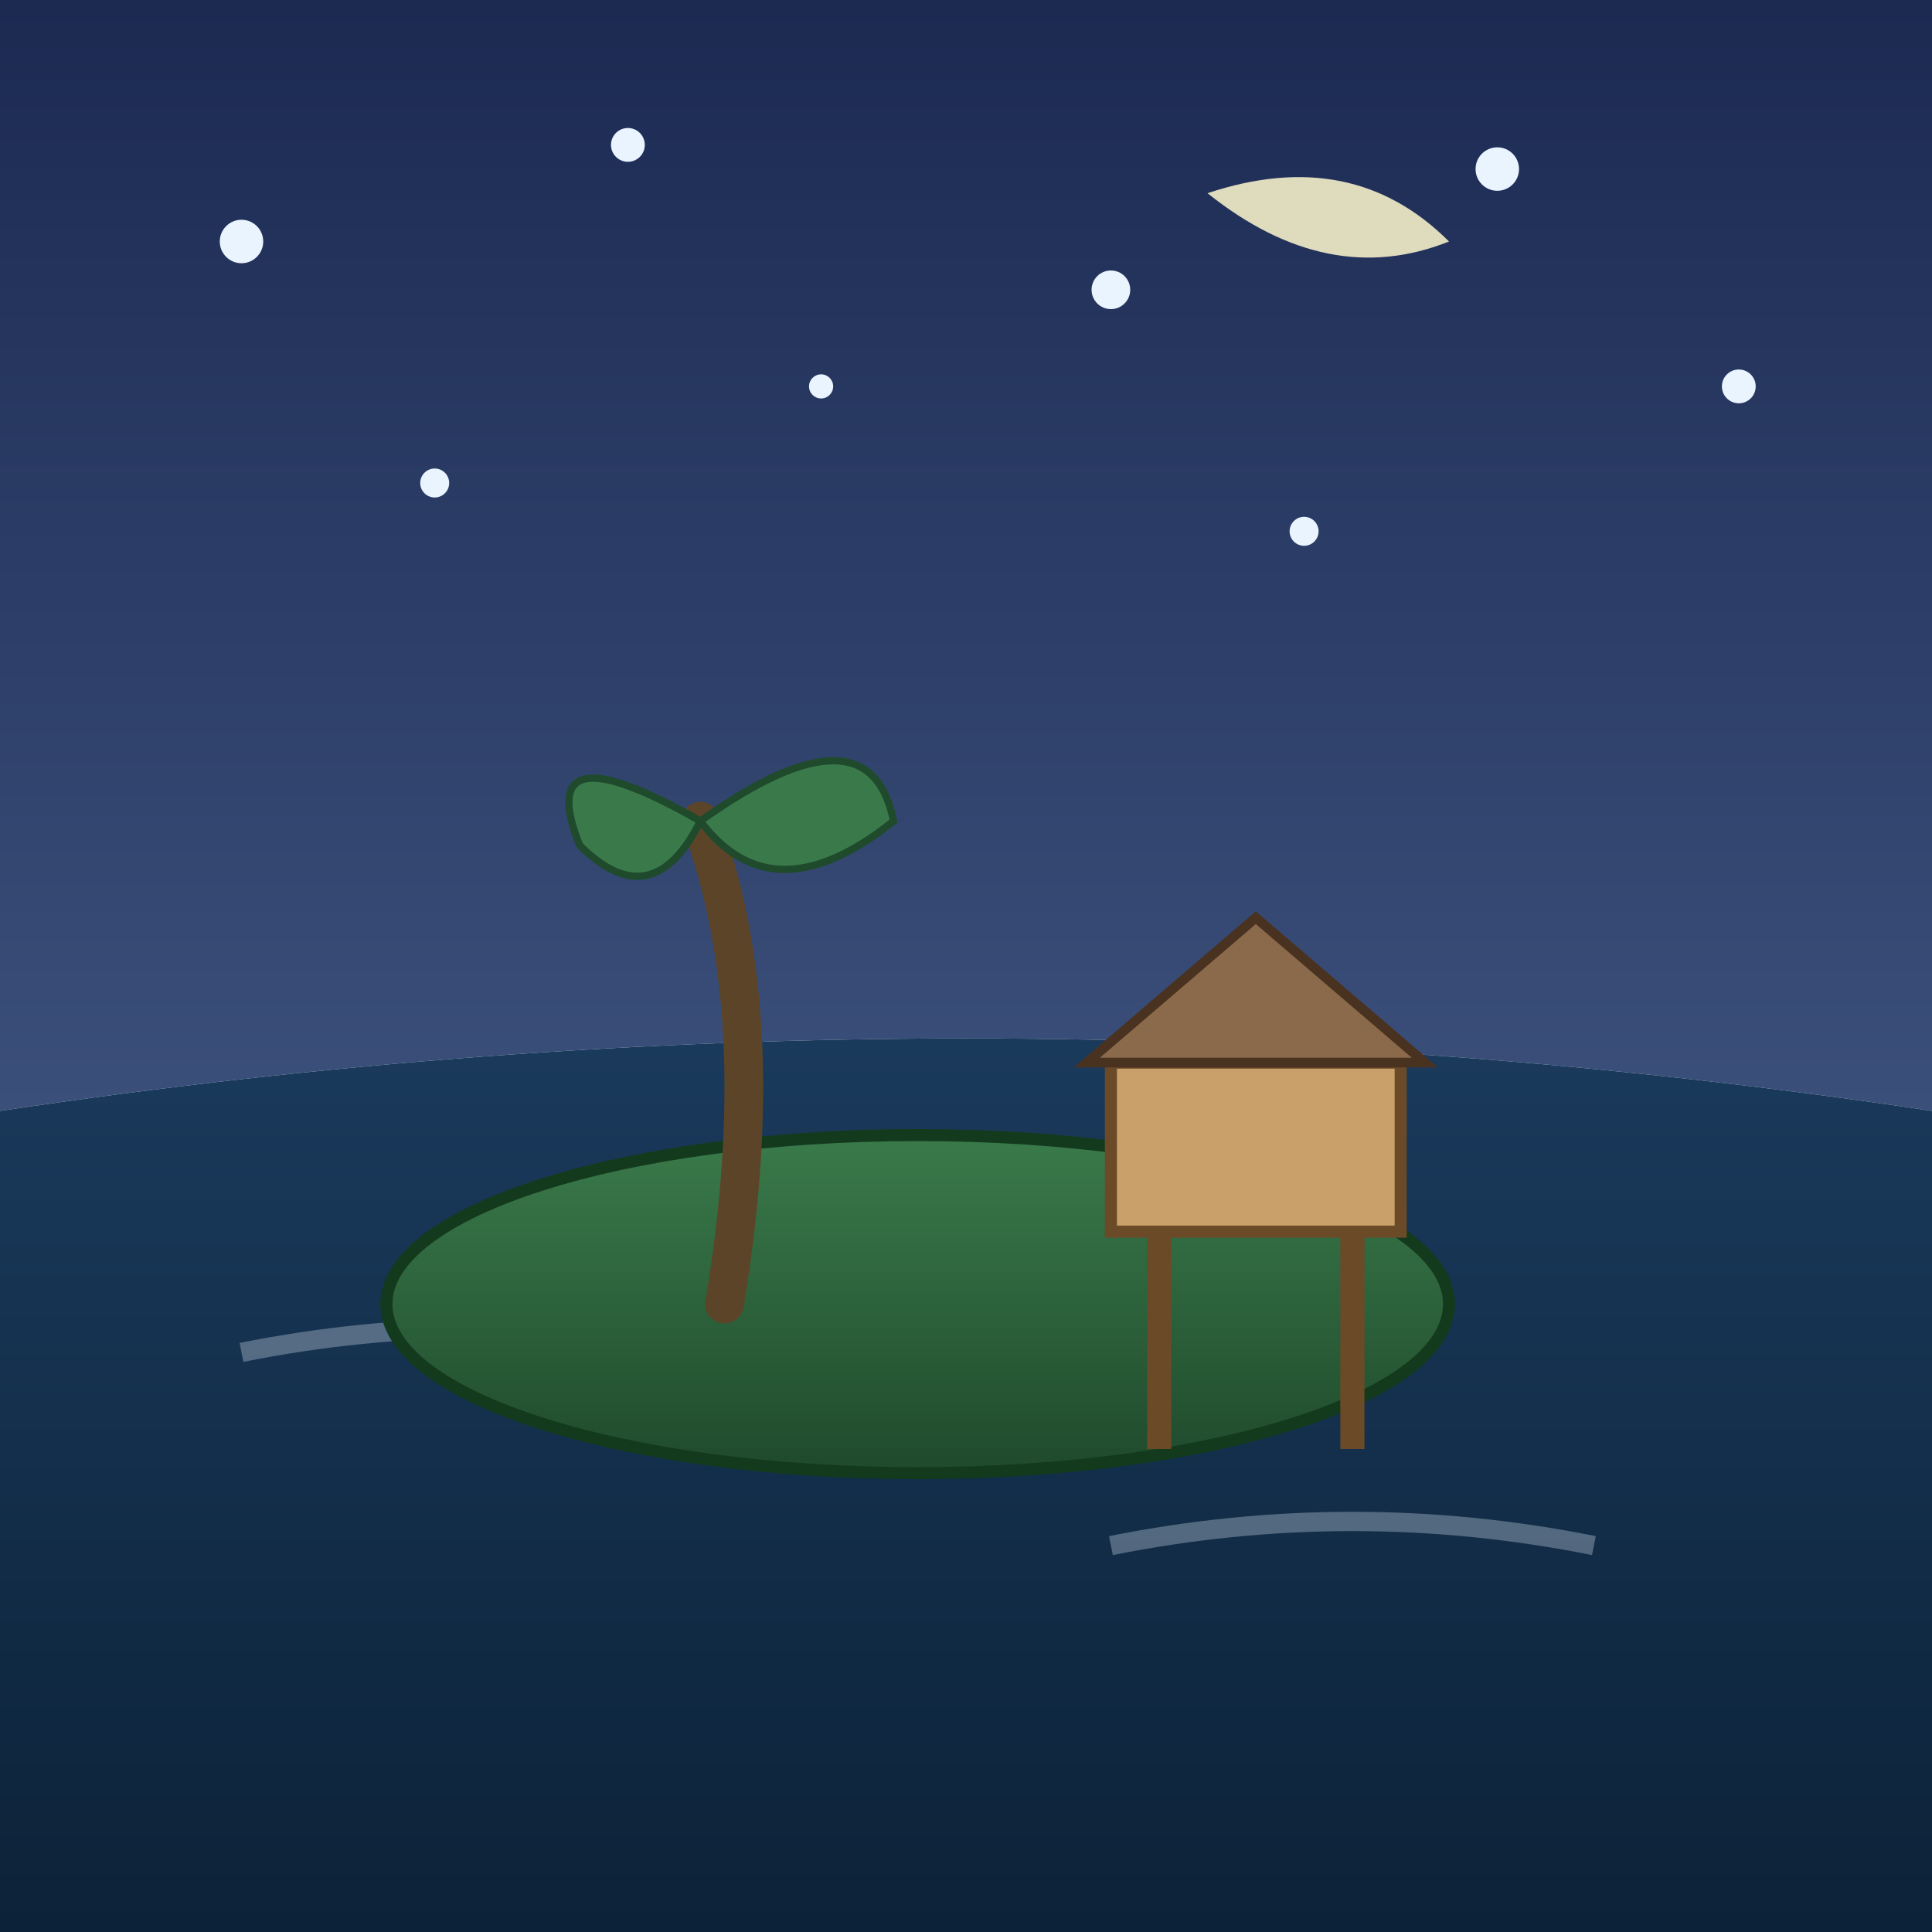
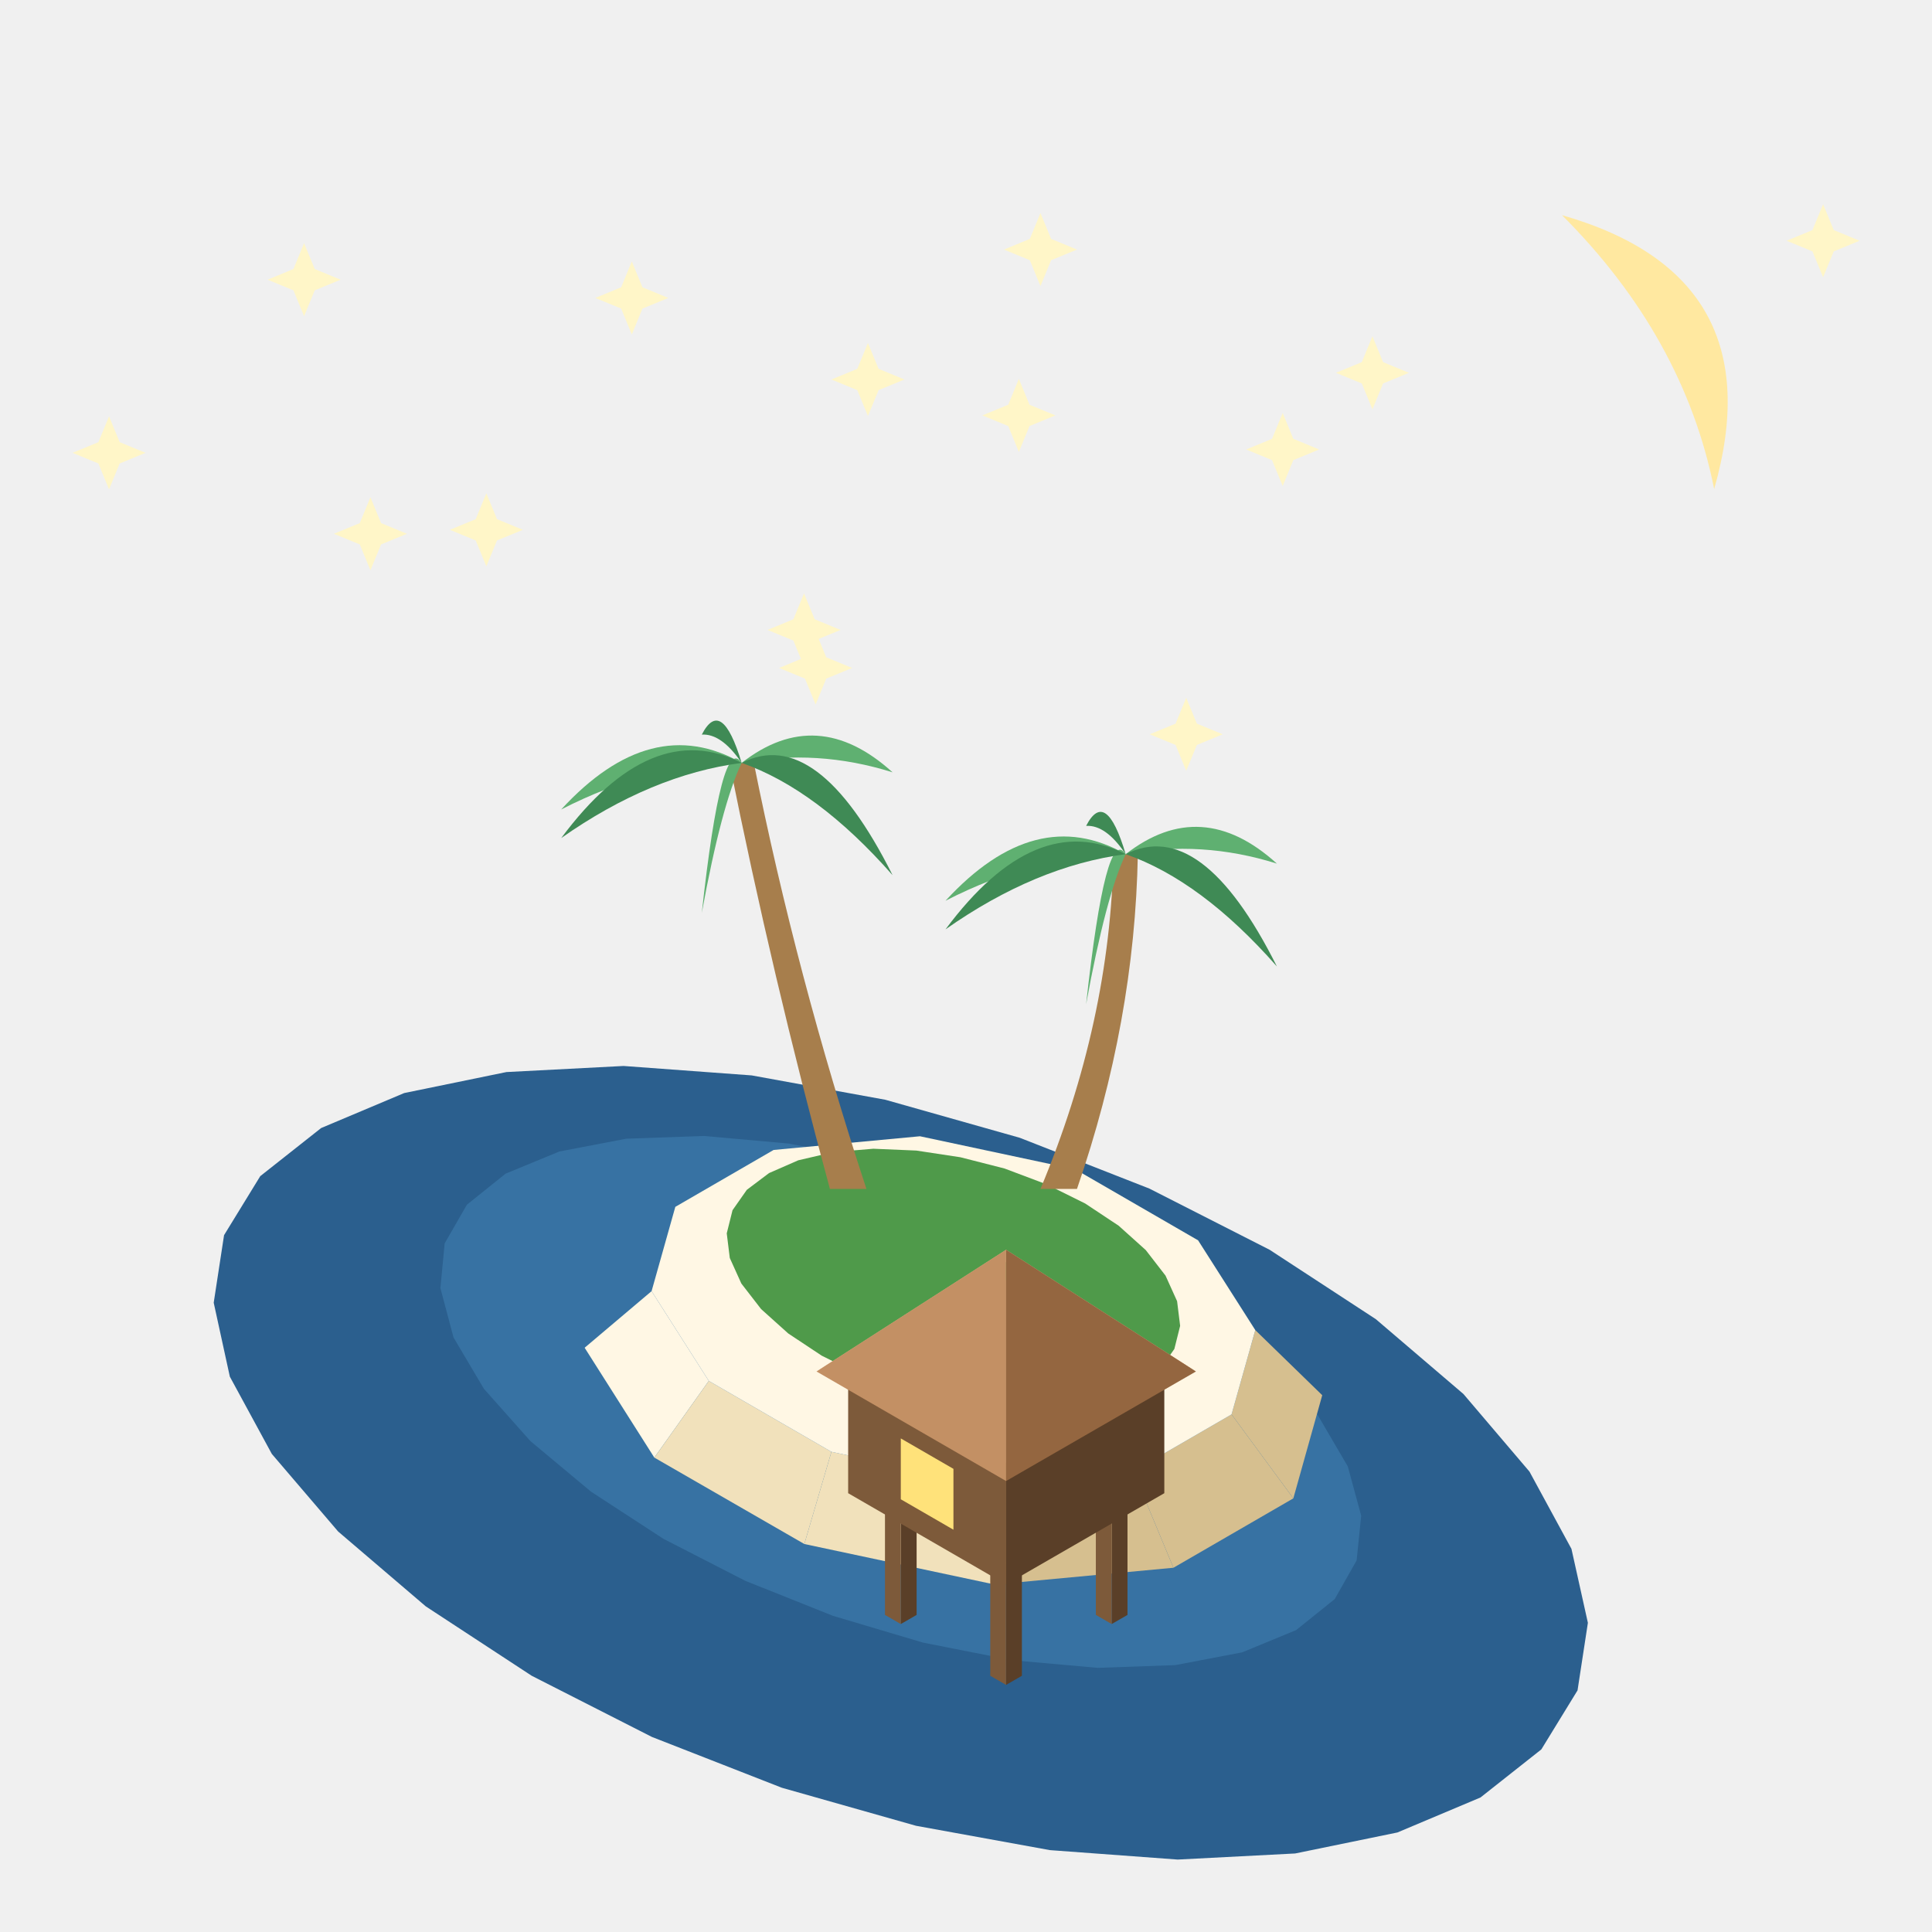
<svg xmlns="http://www.w3.org/2000/svg" viewBox="0 0 80 80">
-   <defs>
-     <linearGradient id="ciSky" x1="0" y1="0" x2="0" y2="1">
-       <stop offset="0" stop-color="#1c2a52" />
-       <stop offset="1" stop-color="#3a4f7a" />
-     </linearGradient>
-     <linearGradient id="ciSea" x1="0" y1="0" x2="0" y2="1">
-       <stop offset="0" stop-color="#1a3a5c" />
-       <stop offset="1" stop-color="#0c2238" />
-     </linearGradient>
-     <linearGradient id="ciIsle" x1="0" y1="0" x2="0" y2="1">
-       <stop offset="0" stop-color="#3a7a4a" />
-       <stop offset="1" stop-color="#1f4a2c" />
-     </linearGradient>
-   </defs>
-   <path d="M0,0 L80,0 L80,46 Q40,40 0,46 Z" fill="url(#ciSky)" />
-   <g fill="#eaf4ff">
-     <circle cx="10" cy="10" r="0.9" />
-     <circle cx="26" cy="6" r="0.7" />
-     <circle cx="46" cy="12" r="0.8" />
-     <circle cx="62" cy="7" r="0.9" />
-     <circle cx="72" cy="16" r="0.7" />
-     <circle cx="18" cy="20" r="0.6" />
-     <circle cx="54" cy="22" r="0.6" />
-     <circle cx="34" cy="16" r="0.5" />
-   </g>
-   <path d="M50,8 Q56,6 60,10 Q55,12 50,8 Z" fill="#f4edc8" opacity="0.9" />
-   <path d="M0,46 Q40,40 80,46 L80,80 L0,80 Z" fill="url(#ciSea)" />
-   <g opacity="0.3" stroke="#eaf4ff" stroke-width="0.8" fill="none">
-     <path d="M10,56 Q20,54 30,56" />
-     <path d="M46,64 Q56,62 66,64" />
-   </g>
-   <ellipse cx="38" cy="54" rx="22" ry="7" fill="url(#ciIsle)" stroke="#143a1e" stroke-width="0.5" />
-   <path d="M30,54 Q32,42 29,34" fill="none" stroke="#5c4428" stroke-width="1.6" stroke-linecap="round" />
-   <g fill="#3a7a4a" stroke="#1f4a2c" stroke-width="0.3">
-     <path d="M29,34 Q22,30 24,35 Q27,38 29,34 Z" />
-     <path d="M29,34 Q36,29 37,34 Q32,38 29,34 Z" />
-   </g>
-   <g>
-     <line x1="48" y1="50" x2="48" y2="60" stroke="#6b4a28" stroke-width="1" />
-     <line x1="56" y1="50" x2="56" y2="60" stroke="#6b4a28" stroke-width="1" />
-     <rect x="46" y="44" width="12" height="7" fill="#caa06a" stroke="#6b4a28" stroke-width="0.5" />
-     <polygon points="45,44 52,38 59,44" fill="#8a6a4a" stroke="#4a3220" stroke-width="0.4" />
+   <g transform="translate(39.48 59.31) scale(1.26)">
+     <path d="M17.32 12L14.59 13.15L11.23 13.84L7.37 14.04L3.17 13.73L-1.23 12.93L-5.64 11.68L-9.91 10.01L-13.86 8L-17.34 5.72L-20.22 3.26L-22.4 0.71L-23.78 -1.83L-24.31 -4.26L-23.97 -6.48L-22.78 -8.42L-20.78 -10L-18.05 -11.15L-14.69 -11.84L-10.84 -12.04L-6.63 -11.73L-2.24 -10.93L2.18 -9.68L6.44 -8.01L10.39 -6L13.88 -3.72L16.76 -1.26L18.93 1.29L20.31 3.83L20.85 6.26L20.51 8.48L19.32 10.42Z" fill="#2b5f8e" />
+     <path d="M11.26 6.5L9.49 7.23L7.29 7.65L4.74 7.74L1.94 7.49L-1 6.91L-3.96 6.03L-6.84 4.88L-9.53 3.5L-11.91 1.95L-13.9 0.29L-15.43 -1.43L-16.43 -3.12L-16.86 -4.74L-16.72 -6.21L-15.99 -7.48L-14.72 -8.5L-12.95 -9.23L-10.75 -9.65L-8.2 -9.74L-5.41 -9.49L-2.47 -8.91L0.5 -8.03L3.38 -6.88L6.06 -5.5L8.45 -3.95L10.44 -2.29L11.97 -0.57L12.96 1.12L13.4 2.74L13.25 4.21L12.53 5.48Z" fill="#3f7fb0" opacity="0.6" />
+     <path d="M-9.83 0.83L-12.12 -2.78L-9.92 -4.64L-8.04 -1.69Z" fill="#fff7e4" />
+     <path d="M12.12 -1.22L11.17 2.17L9.14 -0.59L9.92 -3.36Z" fill="#d6bf8f" />
+     <path d="M-4.9 3.67L-9.83 0.83L-8.04 -1.69L-4.01 0.64Z" fill="#f1e1bb" />
+     <path d="M11.17 2.17L7.23 4.45L5.91 1.28L9.14 -0.59Z" fill="#d6bf8f" />
+     <path d="M1.35 5L-4.9 3.67L-4.01 0.64L1.1 1.73Z" fill="#f1e1bb" />
+     <path d="M7.23 4.45L1.35 5L1.1 1.73L5.91 1.28Z" fill="#d6bf8f" />
+     <path d="M5.91 1.28L1.1 1.73L-4.01 0.64L-8.04 -1.69L-9.92 -4.64L-9.14 -7.41L-5.91 -9.28L-1.1 -9.73L4.01 -8.64L8.04 -6.31L9.92 -3.36L9.14 -0.59Z" fill="#fff7e4" />
+     <path d="M6.06 -1.52L5.1 -1.1L3.94 -0.83L2.63 -0.72L1.22 -0.78L-0.23 -1L-1.68 -1.37L-3.06 -1.89L-4.33 -2.52L-5.43 -3.25L-6.32 -4.05L-6.97 -4.89L-7.35 -5.73L-7.45 -6.54L-7.26 -7.3L-6.79 -7.97L-6.06 -8.52L-5.1 -8.94L-3.94 -9.21L-2.63 -9.32L-1.22 -9.26L0.23 -9.04L1.68 -8.67L3.06 -8.15L4.33 -7.52L5.43 -6.79L6.32 -5.99L6.97 -5.15L7.35 -4.31L7.45 -3.5L7.26 -2.74L6.79 -2.07Z" fill="#4f9a4a" />
+     <path d="M-4.06 -8Q-5.96 -15 -7.36 -22L-6.56 -22Q-5.16 -15 -2.86 -8Z" fill="#a77e4c" />
+     <g>
+       <animateTransform attributeName="transform" type="rotate" values="-6 -6.96 -22.00;6 -6.96 -22.00;-6 -6.96 -22.00" dur="3s" begin="0s" repeatCount="indefinite" />
+       <path d="M-6.96 -22Q-9.93 -23.69 -12.89 -20.47Q-9.93 -21.99 -6.96 -22Z" fill="#5fb071" />
+       <path d="M-6.96 -22Q-7.62 -24.19 -8.27 -22.93Q-7.62 -22.97 -6.96 -22Z" fill="#3f8a55" />
+       <path d="M-6.96 -22Q-4.48 -23.94 -2 -21.69Q-4.48 -22.47 -6.96 -22Z" fill="#5fb071" />
+       <path d="M-6.96 -22Q-4.48 -23.26 -2 -18.31Q-4.48 -21.13 -6.96 -22Z" fill="#3f8a55" />
+       <path d="M-6.96 -22Q-7.62 -23.01 -8.27 -17.07Q-7.62 -20.63 -6.96 -22Z" fill="#5fb071" />
+       <path d="M-6.96 -22Q-9.93 -23.51 -12.89 -19.53Q-9.93 -21.61 -6.96 -22Z" fill="#3f8a55" />
+     </g>
+     <path d="M2.86 -8Q5.16 -13.5 5.26 -19L6.06 -19Q5.96 -13.5 4.06 -8Z" fill="#a77e4c" />
+     <g>
+       <animateTransform attributeName="transform" type="rotate" values="-6 5.66 -19.00;6 5.66 -19.00;-6 5.66 -19.00" dur="3s" begin="0s" repeatCount="indefinite" />
+       <path d="M5.66 -19Q2.7 -20.69 -0.26 -17.47Q2.7 -18.99 5.66 -19Z" fill="#5fb071" />
+       <path d="M5.66 -19Q5.01 -21.19 4.36 -19.93Q5.01 -19.97 5.66 -19Z" fill="#3f8a55" />
+       <path d="M5.66 -19Q8.15 -20.94 10.63 -18.69Q8.15 -19.47 5.66 -19Z" fill="#5fb071" />
+       <path d="M5.66 -19Q8.15 -20.26 10.63 -15.31Q8.15 -18.13 5.66 -19Z" fill="#3f8a55" />
+       <path d="M5.66 -19Q5.01 -20.01 4.36 -14.07Q5.01 -17.63 5.66 -19Z" fill="#5fb071" />
+       <path d="M5.66 -19Q2.7 -20.51 -0.26 -16.53Q2.7 -18.61 5.66 -19Z" fill="#3f8a55" />
+     </g>
+     <path d="M2.25 4L1.73 4.3L1.73 0.3L2.25 0Z" fill="#5a3f28" />
+     <path d="M1.21 4L1.73 4.3L1.73 0.3L1.21 0Z" fill="#7d5a3a" />
+     <path d="M5.72 6L5.2 6.3L5.2 2.3L5.72 2Z" fill="#5a3f28" />
+     <path d="M4.68 6L5.2 6.3L5.2 2.3L4.68 2Z" fill="#7d5a3a" />
+     <path d="M-1.21 6L-1.73 6.3L-1.73 2.3L-1.21 2Z" fill="#5a3f28" />
+     <path d="M-2.25 6L-1.73 6.3L-1.73 2.3L-2.25 2Z" fill="#7d5a3a" />
+     <path d="M2.25 8L1.73 8.3L1.73 4.3L2.25 4Z" fill="#5a3f28" />
+     <path d="M1.21 8L1.73 8.3L1.73 4.3L1.21 4Z" fill="#7d5a3a" />
+     <path d="M6.93 2L1.73 5L1.73 1L6.93 -2Z" fill="#5a3f28" />
+     <path d="M-3.46 2L1.73 5L1.73 1L-3.46 -2Z" fill="#7d5a3a" />
+     <path d="M1.73 -5L6.93 -2L1.73 1L-3.46 -2Z" fill="#a37a52" />
+     <path d="M-1.73 2.2L0 3.2L0 1.2L-1.73 0.2Z" fill="#ffe27a" />
+     <circle cx="-0.87" cy="1.70" r="2.4" fill="#fff6c8" opacity="0">
+       <animate attributeName="opacity" values="0;.5;0" dur="3s" repeatCount="indefinite" />
+     </circle>
+     <path d="M1.73 -5.6L7.97 -2L1.73 -6Z" fill="#e3b98a" />
+     <path d="M-4.5 -2L1.73 -5.6L1.73 -6Z" fill="#e3b98a" />
+     <path d="M7.97 -2L1.73 1.6L1.73 -6Z" fill="#946640" />
+     <path d="M1.73 1.6L-4.5 -2L1.73 -6Z" fill="#c39064" />
+     <path d="M-10.57 -38.48L-10.22 -37.63L-9.37 -37.28L-10.22 -36.93L-10.57 -36.08L-10.92 -36.93L-11.77 -37.28L-10.92 -37.63Z" fill="#fff6c8">
+       <animate attributeName="opacity" values="1;.15;1" dur="2.4s" begin="0.1s" repeatCount="indefinite" />
+     </path>
+     <path d="M2.15 -34.62L2.50 -33.77L3.35 -33.42L2.50 -33.07L2.15 -32.22L1.80 -33.07L0.95 -33.42L1.80 -33.77Z" fill="#fff6c8">
+       <animate attributeName="opacity" values="1;.15;1" dur="1.5s" begin="1.0s" repeatCount="indefinite" />
+     </path>
+     <path d="M-27.75 -33.39L-27.40 -32.54L-26.55 -32.19L-27.40 -31.84L-27.75 -30.99L-28.10 -31.84L-28.95 -32.19L-28.10 -32.54Z" fill="#fff6c8">
+       <animate attributeName="opacity" values="1;.15;1" dur="1.5s" begin="0.2s" repeatCount="indefinite" />
+     </path>
+     <path d="M-4.53 -26.32L-4.18 -25.47L-3.33 -25.12L-4.18 -24.77L-4.53 -23.92L-4.88 -24.77L-5.73 -25.12L-4.88 -25.47Z" fill="#fff6c8">
+       <animate attributeName="opacity" values="1;.15;1" dur="1.6s" begin="0.4s" repeatCount="indefinite" />
+     </path>
+     <path d="M7.65 -24.14L8.00 -23.29L8.85 -22.94L8.00 -22.59L7.65 -21.74L7.30 -22.59L6.45 -22.94L7.30 -23.29Z" fill="#fff6c8">
+       <animate attributeName="opacity" values="1;.15;1" dur="2.3s" begin="0.8s" repeatCount="indefinite" />
+     </path>
+     <path d="M28.58 -40.36L28.93 -39.51L29.78 -39.16L28.93 -38.81L28.58 -37.96L28.23 -38.81L27.38 -39.16L28.23 -39.51Z" fill="#fff6c8">
+       <animate attributeName="opacity" values="1;.15;1" dur="2.8s" begin="0.6s" repeatCount="indefinite" />
+     </path>
+     <path d="M-21.34 -39.08L-20.99 -38.23L-20.14 -37.88L-20.99 -37.53L-21.34 -36.68L-21.69 -37.53L-22.54 -37.88L-21.69 -38.23Z" fill="#fff6c8">
+       <animate attributeName="opacity" values="1;.15;1" dur="1.9s" begin="1.6s" repeatCount="indefinite" />
+     </path>
+     <path d="M-19.16 -30.73L-18.81 -29.88L-17.96 -29.53L-18.81 -29.18L-19.16 -28.33L-19.51 -29.18L-20.36 -29.53L-19.51 -29.88Z" fill="#fff6c8">
+       <animate attributeName="opacity" values="1;.15;1" dur="2.4s" begin="0.7s" repeatCount="indefinite" />
+     </path>
+     <path d="M2.86 -40.07L3.21 -39.22L4.06 -38.87L3.21 -38.52L2.86 -37.67L2.51 -38.52L1.66 -38.87L2.51 -39.22Z" fill="#fff6c8">
+       <animate attributeName="opacity" values="1;.15;1" dur="1.5s" begin="0.4s" repeatCount="indefinite" />
+     </path>
+     <path d="M10.82 -33.50L11.17 -32.65L12.02 -32.30L11.17 -31.95L10.82 -31.10L10.47 -31.95L9.62 -32.30L10.47 -32.65Z" fill="#fff6c8">
+       <animate attributeName="opacity" values="1;.15;1" dur="1.9s" begin="1.2s" repeatCount="indefinite" />
+     </path>
+     <path d="M-2.81 -35.80L-2.46 -34.95L-1.61 -34.60L-2.46 -34.25L-2.81 -33.40L-3.16 -34.25L-4.01 -34.60L-3.16 -34.95Z" fill="#fff6c8">
+       <animate attributeName="opacity" values="1;.15;1" dur="2.7s" begin="1.4s" repeatCount="indefinite" />
+     </path>
+     <path d="M-15.35 -30.86L-15.00 -30.01L-14.15 -29.66L-15.00 -29.31L-15.35 -28.46L-15.70 -29.31L-16.55 -29.66L-15.70 -30.01Z" fill="#fff6c8">
+       <animate attributeName="opacity" values="1;.15;1" dur="2.2s" begin="1.8s" repeatCount="indefinite" />
+     </path>
+     <path d="M13.77 -36.02L14.12 -35.17L14.97 -34.82L14.12 -34.47L13.77 -33.62L13.42 -34.47L12.57 -34.82L13.42 -35.17Z" fill="#fff6c8">
+       <animate attributeName="opacity" values="1;.15;1" dur="3.0s" begin="0.2s" repeatCount="indefinite" />
+     </path>
+     <path d="M-4.91 -27.57L-4.56 -26.72L-3.71 -26.37L-4.56 -26.02L-4.91 -25.17L-5.26 -26.02L-6.11 -26.37L-5.26 -26.72Z" fill="#fff6c8">
+       <animate attributeName="opacity" values="1;.15;1" dur="1.6s" begin="1.0s" repeatCount="indefinite" />
+     </path>
+     <path d="M20 -40Q27 -38 25 -31Q24 -36 20 -40Z" fill="#ffe8a0" />
+     <path fill="#ffffff" fill-rule="evenodd" opacity="0" d="M-21.98 -2.00a1.20 0.60 0 1 0 2.40 0a1.20 0.60 0 1 0 -2.40 0ZM-21.77 -2.00a0.98 0.49 0 1 0 1.97 0a0.98 0.49 0 1 0 -1.97 0Z">
+       <animate attributeName="d" values="M-21.98 -2.00a1.20 0.60 0 1 0 2.40 0a1.20 0.60 0 1 0 -2.40 0ZM-21.77 -2.00a0.98 0.49 0 1 0 1.97 0a0.98 0.49 0 1 0 -1.97 0Z;M-25.78 -2.00a5.00 2.50 0 1 0 10.00 0a5.00 2.50 0 1 0 -10.00 0ZM-24.88 -2.00a4.10 2.05 0 1 0 8.20 0a4.10 2.05 0 1 0 -8.20 0Z" dur="3.4s" begin="0s" repeatCount="indefinite" />
+       <animate attributeName="opacity" values="0.4;0" dur="3.4s" begin="0s" repeatCount="indefinite" />
+     </path>
+     <path fill="#ffffff" fill-rule="evenodd" opacity="0" d="M-9.86 3.00a1.20 0.60 0 1 0 2.40 0a1.20 0.60 0 1 0 -2.40 0ZM-9.64 3.00a0.98 0.49 0 1 0 1.97 0a0.98 0.49 0 1 0 -1.97 0Z">
+       <animate attributeName="d" values="M-9.86 3.00a1.20 0.60 0 1 0 2.40 0a1.20 0.60 0 1 0 -2.40 0ZM-9.64 3.00a0.98 0.49 0 1 0 1.97 0a0.98 0.49 0 1 0 -1.97 0Z;M-13.66 3.00a5.00 2.50 0 1 0 10.00 0a5.00 2.50 0 1 0 -10.00 0ZM-12.76 3.00a4.10 2.05 0 1 0 8.20 0a4.10 2.05 0 1 0 -8.20 0Z" dur="3.4s" begin="1s" repeatCount="indefinite" />
+       <animate attributeName="opacity" values="0.4;0" dur="3.4s" begin="1s" repeatCount="indefinite" />
+     </path>
+     <path fill="#ffffff" fill-rule="evenodd" opacity="0" d="M2.26 8.00a1.20 0.60 0 1 0 2.40 0a1.20 0.60 0 1 0 -2.40 0ZM2.48 8.00a0.98 0.49 0 1 0 1.97 0a0.98 0.49 0 1 0 -1.97 0Z">
+       <animate attributeName="d" values="M2.26 8.00a1.20 0.60 0 1 0 2.40 0a1.20 0.60 0 1 0 -2.40 0ZM2.48 8.00a0.98 0.49 0 1 0 1.97 0a0.98 0.49 0 1 0 -1.97 0Z;M-1.54 8.00a5.00 2.50 0 1 0 10.00 0a5.00 2.50 0 1 0 -10.00 0ZM-0.64 8.00a4.10 2.05 0 1 0 8.20 0a4.10 2.05 0 1 0 -8.20 0Z" dur="3.4s" begin="2s" repeatCount="indefinite" />
+       <animate attributeName="opacity" values="0.4;0" dur="3.4s" begin="2s" repeatCount="indefinite" />
+     </path>
  </g>
</svg>
